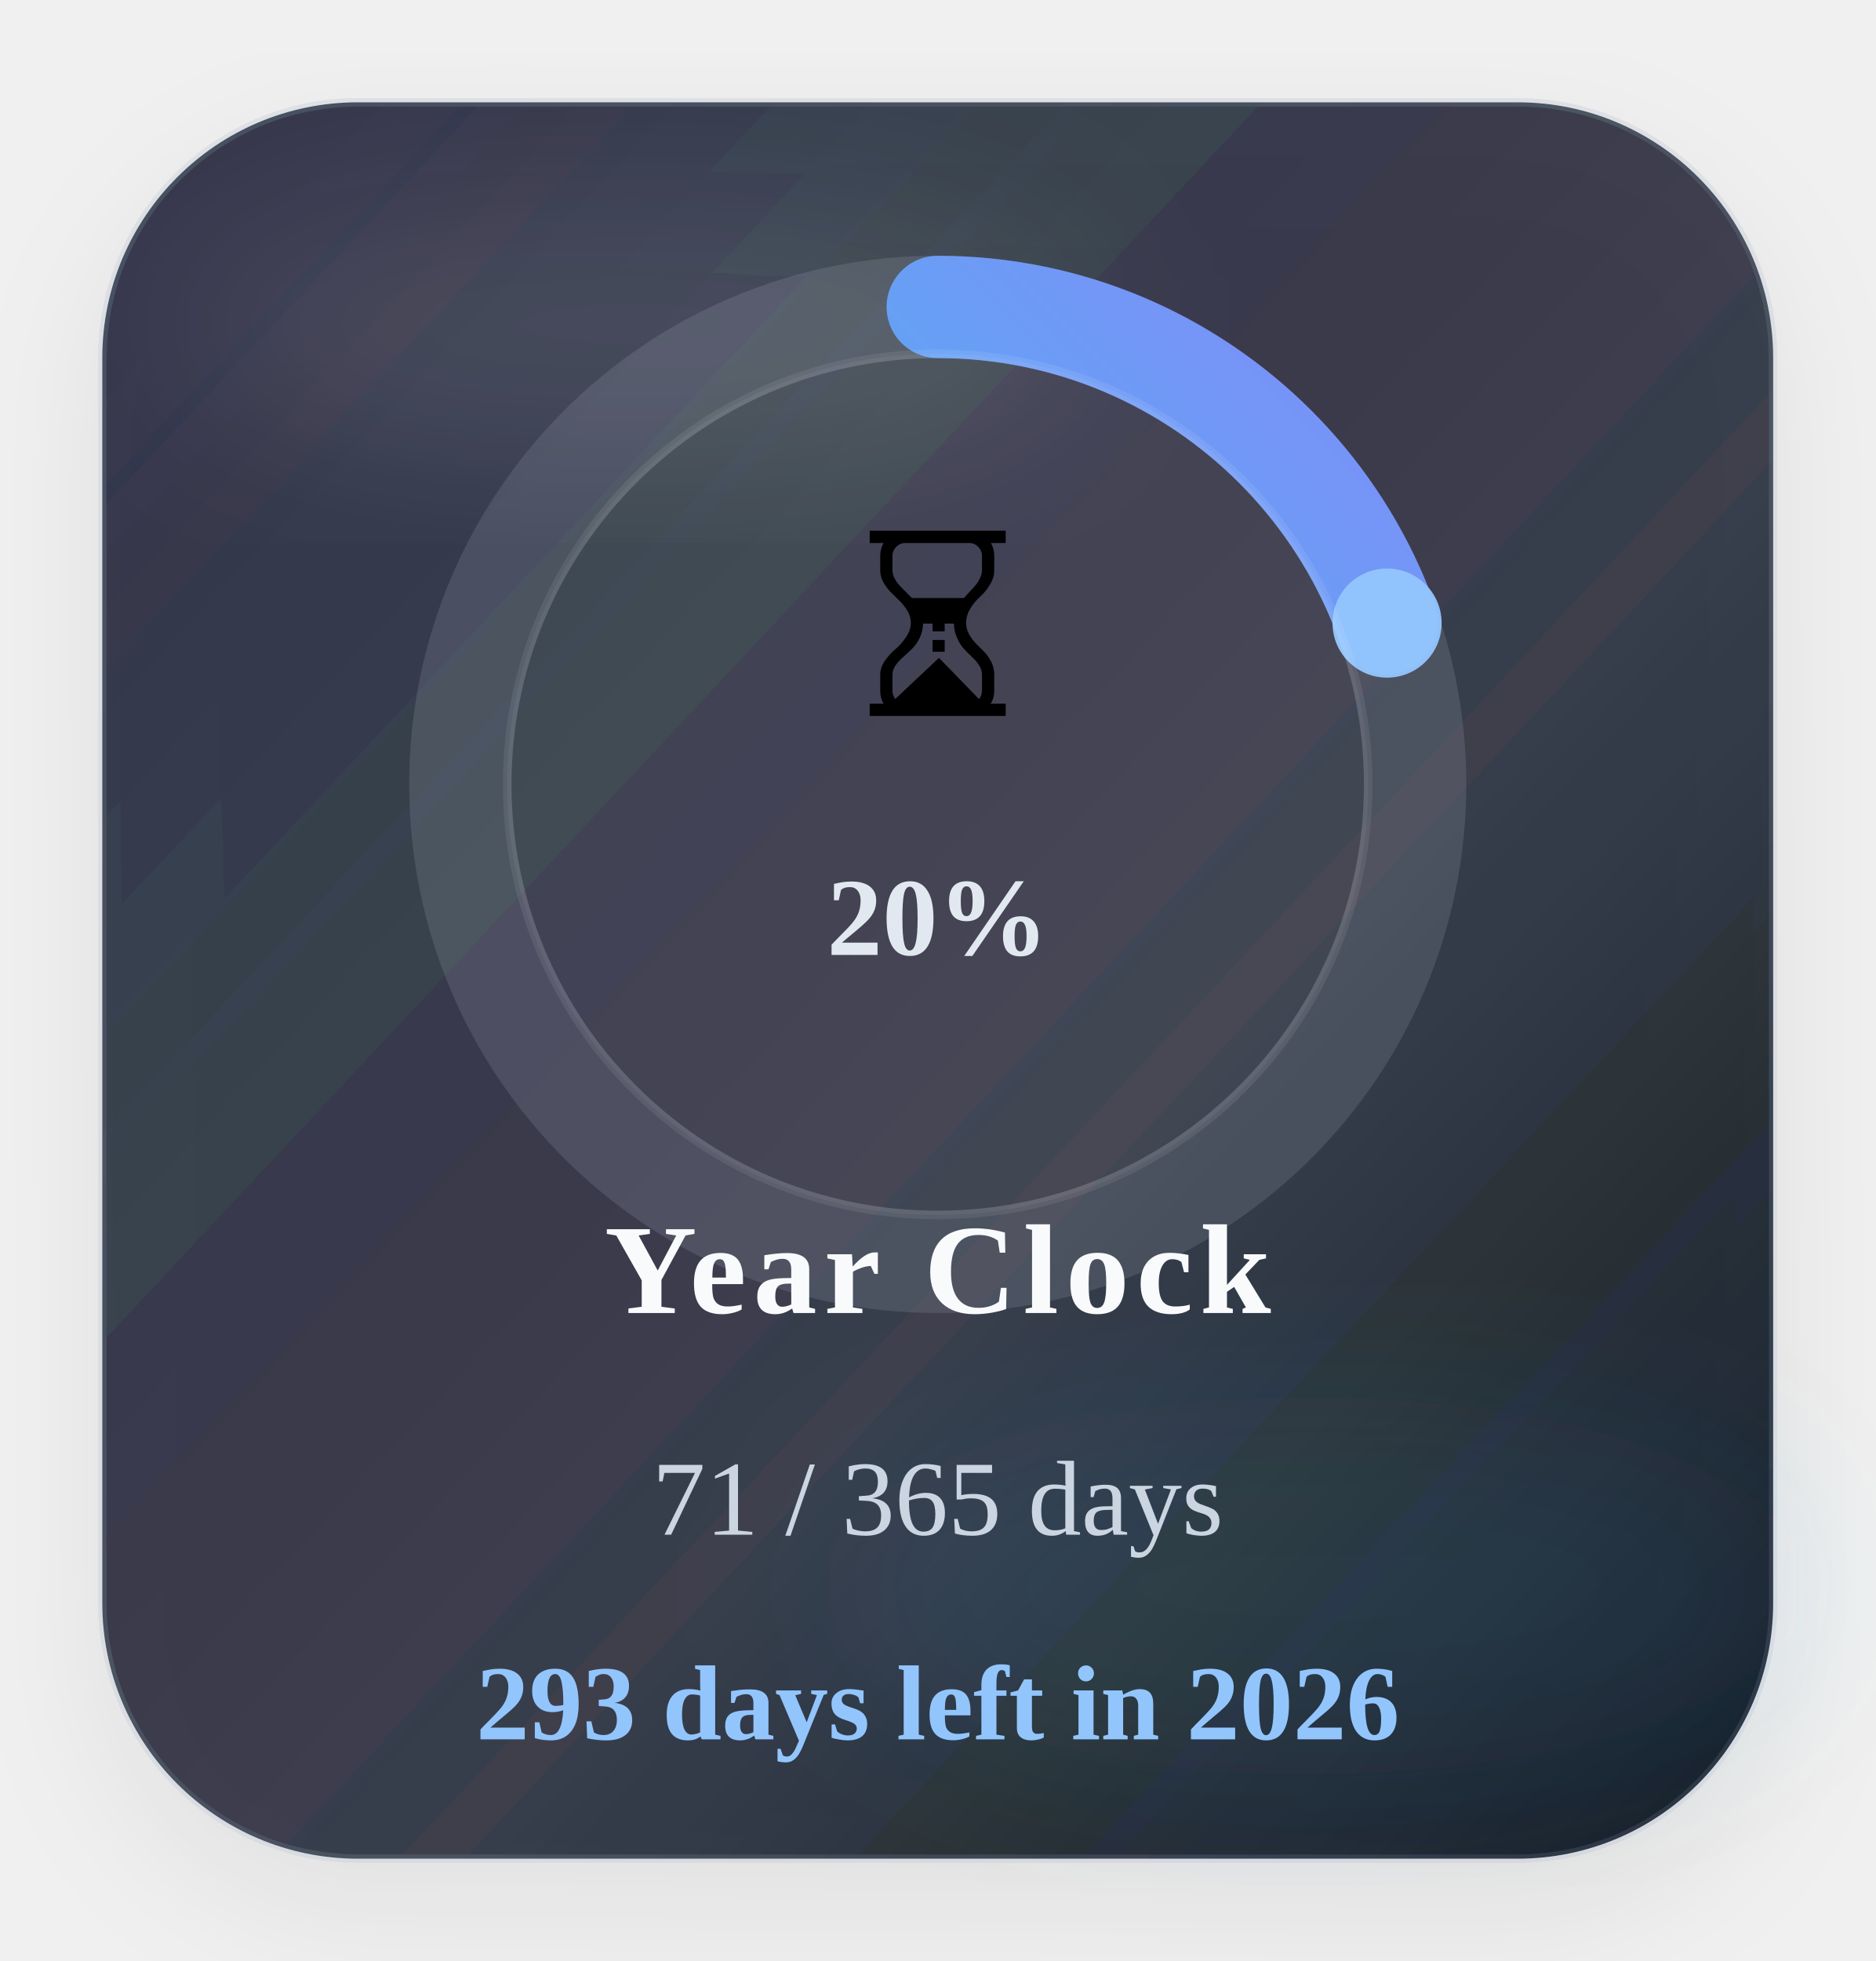
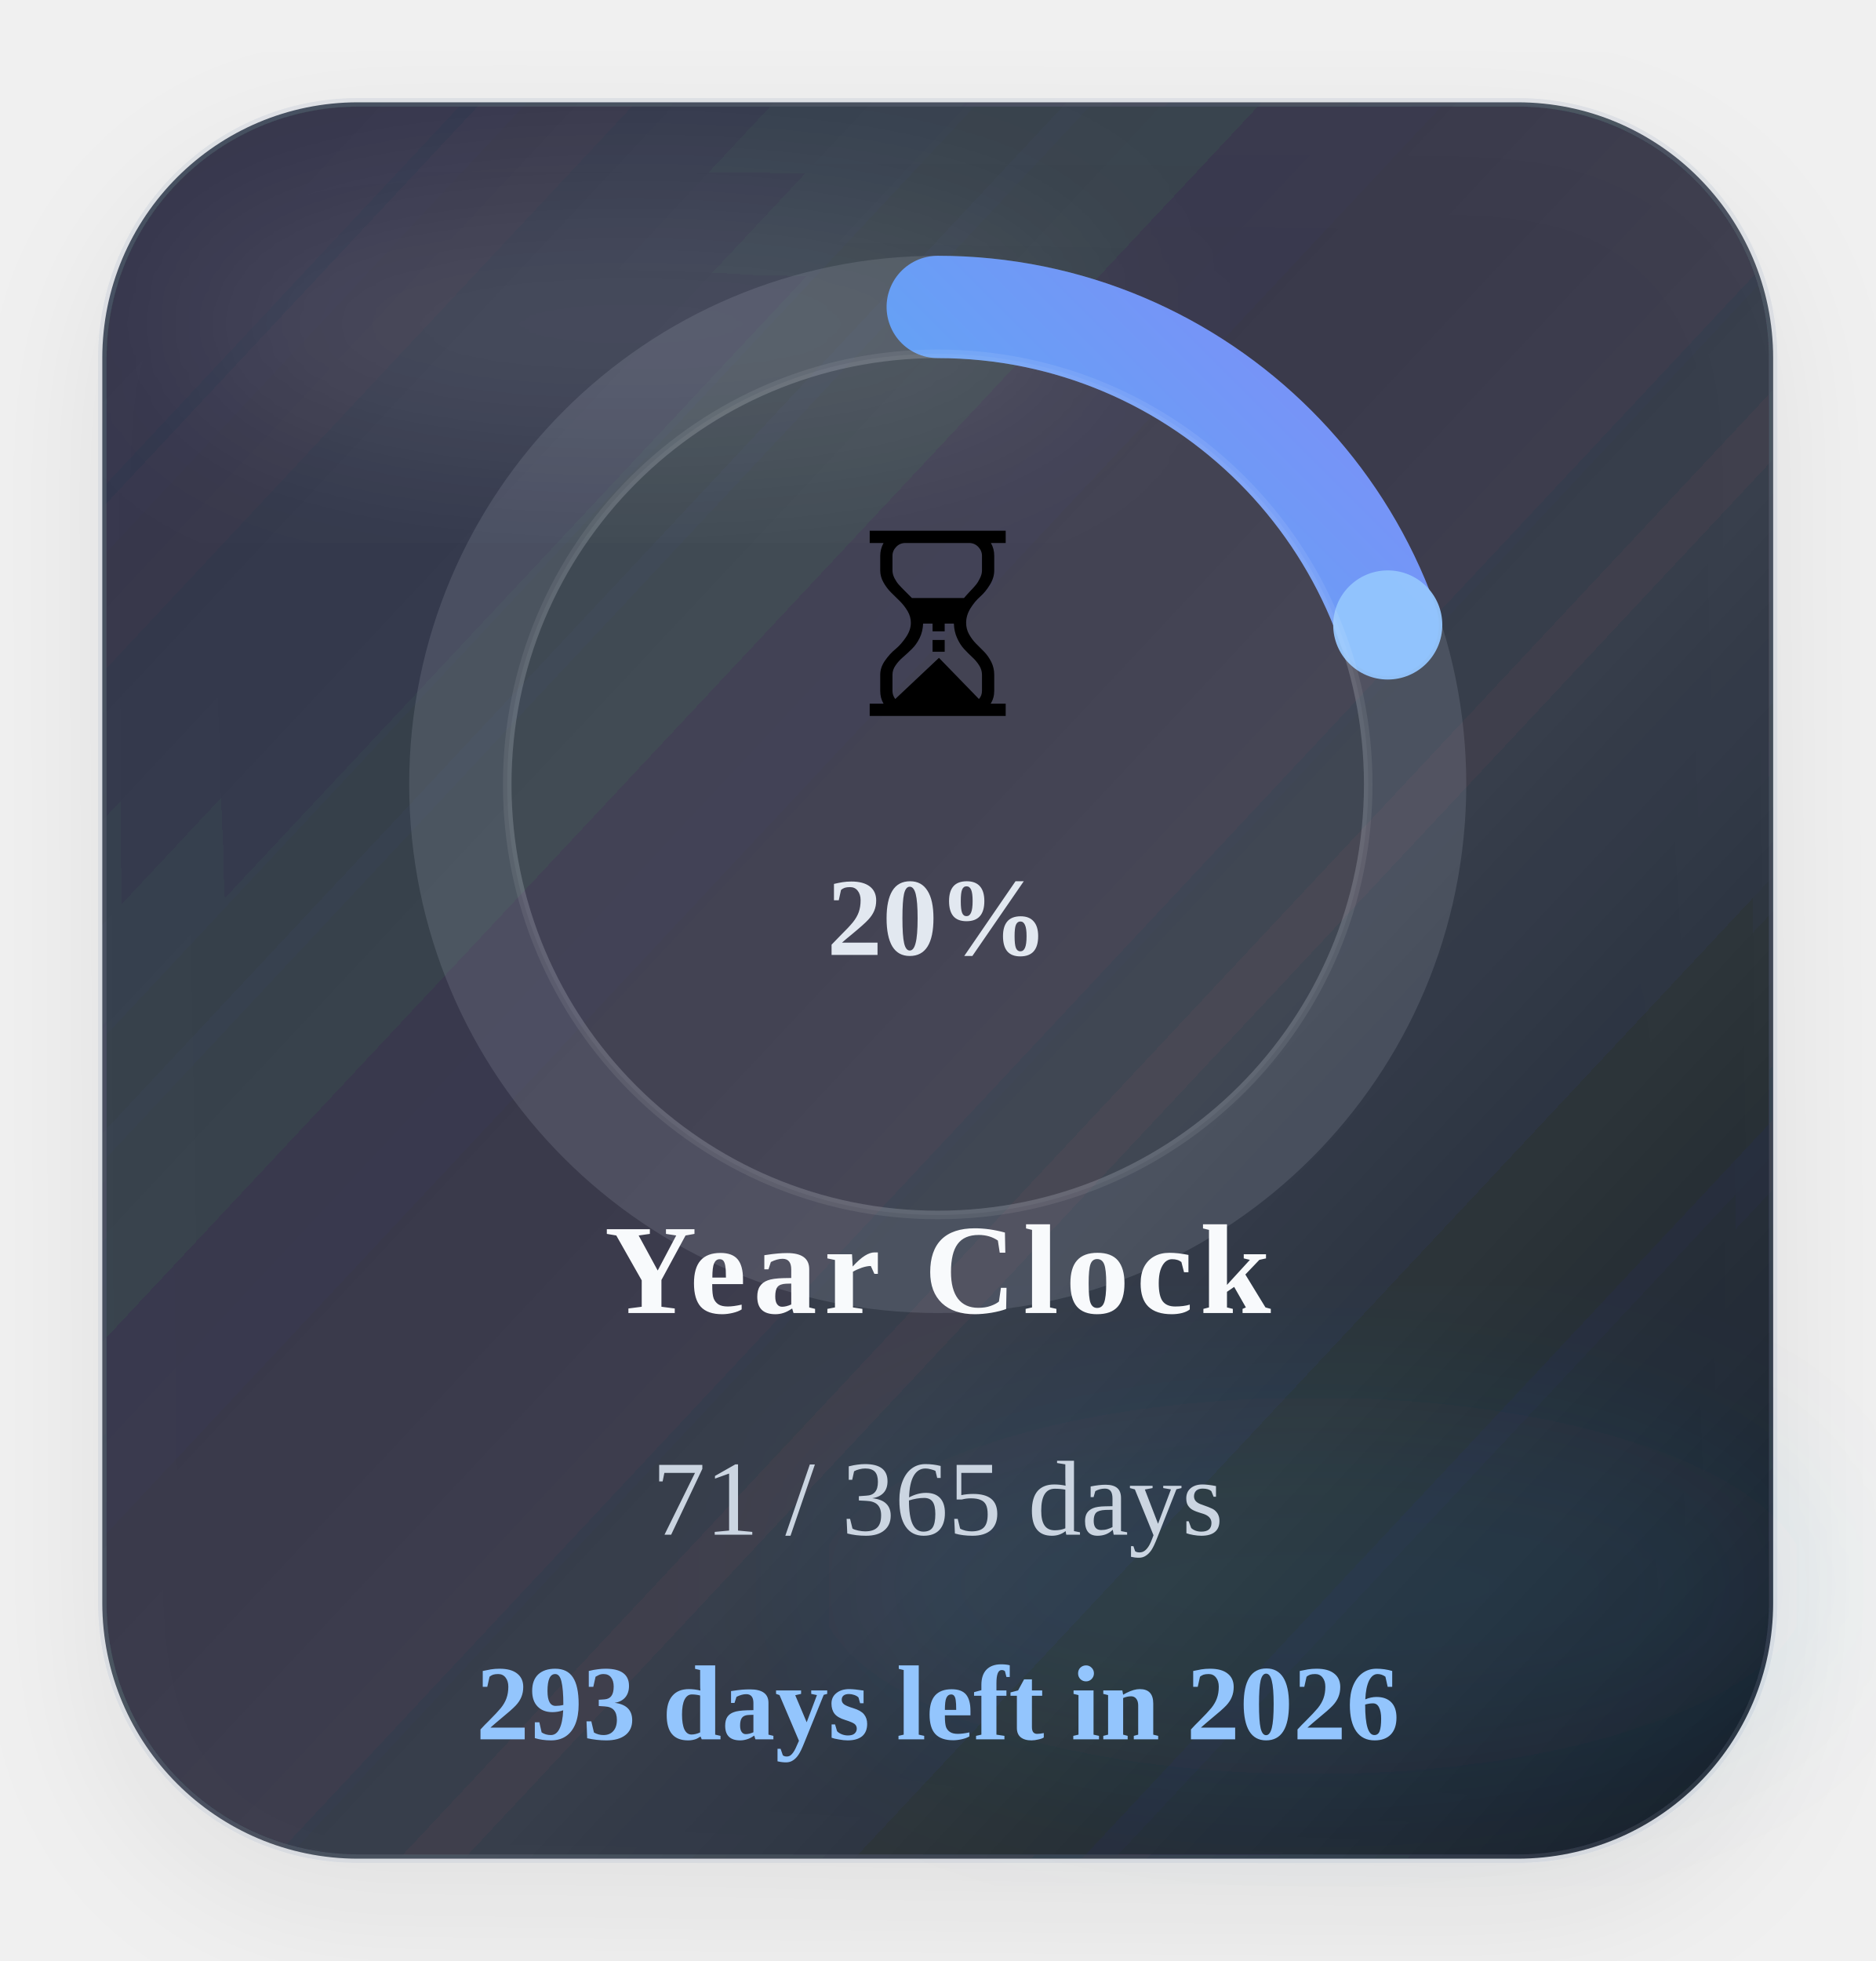
<svg xmlns="http://www.w3.org/2000/svg" width="220" height="230" viewBox="0 0 220 230" role="img" aria-label="Time progress for 2026">
  <defs>
    <linearGradient id="timeGradient" x1="0%" y1="0%" x2="100%" y2="100%">
      <stop offset="0%" stop-color="#22d3ee" />
      <stop offset="100%" stop-color="#818cf8" />
    </linearGradient>
    <linearGradient id="timeCard" x1="0%" y1="0%" x2="100%" y2="100%">
      <stop offset="0%" stop-color="#1c2537" stop-opacity="0.88" />
      <stop offset="60%" stop-color="#111827" stop-opacity="0.8" />
      <stop offset="100%" stop-color="#0b1220" stop-opacity="0.96" />
    </linearGradient>
    <filter id="timeShadow" x="-25%" y="-25%" width="150%" height="150%">
      <feDropShadow dx="0" dy="6" stdDeviation="8" flood-color="#020617" flood-opacity="0.08" />
    </filter>
    <filter id="timeBlur" x="-30%" y="-30%" width="160%" height="160%">
      <feGaussianBlur stdDeviation="10" />
    </filter>
  </defs>
  <rect x="12" y="12" width="196" height="206" rx="30" fill="url(#timeCard)" stroke="#94a3b8" stroke-opacity="0.18" filter="url(#timeShadow)" />
  <ellipse cx="74" cy="38" rx="54" ry="16" fill="#ffffff" fill-opacity="0.09" filter="url(#timeBlur)" />
  <ellipse cx="154" cy="186" rx="58" ry="22" fill="#38bdf8" fill-opacity="0.08" filter="url(#timeBlur)" />
  <circle class="ring-track" cx="110" cy="92" r="56" fill="none" stroke="#cbd5e1" stroke-opacity="0.14" stroke-width="12" />
-   <circle class="progress-ring" cx="110" cy="92" r="56" fill="none" stroke="url(#timeGradient)" stroke-width="12" stroke-linecap="round" stroke-dasharray="351.86" stroke-dashoffset="283.19" data-target-offset="283.19" data-ring-length="351.86" transform="rotate(-90 110 92)" />
-   <circle class="progress-endcap" cx="162.71" cy="73.08" r="6.4" fill="#93c5fd" fill-opacity="0.96" data-center-x="110" data-center-y="92" data-radius="56" data-target-angle="-19.7460" />
+   <circle class="progress-ring" cx="110" cy="92" r="56" fill="none" stroke="url(#timeGradient)" stroke-width="12" stroke-linecap="round" stroke-dasharray="351.86" stroke-dashoffset="282.96" data-target-offset="282.96" data-ring-length="351.86" transform="rotate(-90 110 92)" />
+   <circle class="progress-endcap" cx="162.79" cy="73.30" r="6.4" fill="#93c5fd" fill-opacity="0.96" data-center-x="110" data-center-y="92" data-radius="56" data-target-angle="-19.5038" />
  <circle class="ring-core" cx="110" cy="92" r="50.5" fill="#ffffff" fill-opacity="0.05" stroke="#ffffff" stroke-opacity="0.08" />
  <text class="progress-emoji" x="110" y="84" text-anchor="middle" font-size="30">⏳</text>
  <text class="progress-percent" x="110" y="112" text-anchor="middle" font-size="13" font-weight="700" fill="#e2e8f0">20%</text>
  <text class="progress-label" x="110" y="154" text-anchor="middle" font-size="15" font-weight="700" letter-spacing="0.8" fill="#f8fafc">Year Clock</text>
  <text class="progress-value" x="110" y="180" text-anchor="middle" font-size="12.5" fill="#cbd5e1">71 / 365 days</text>
  <text class="progress-status" data-status-state="remaining" x="110" y="204" text-anchor="middle" font-size="12.5" font-weight="700" fill="#93c5fd">293 days left in 2026</text>
</svg>
